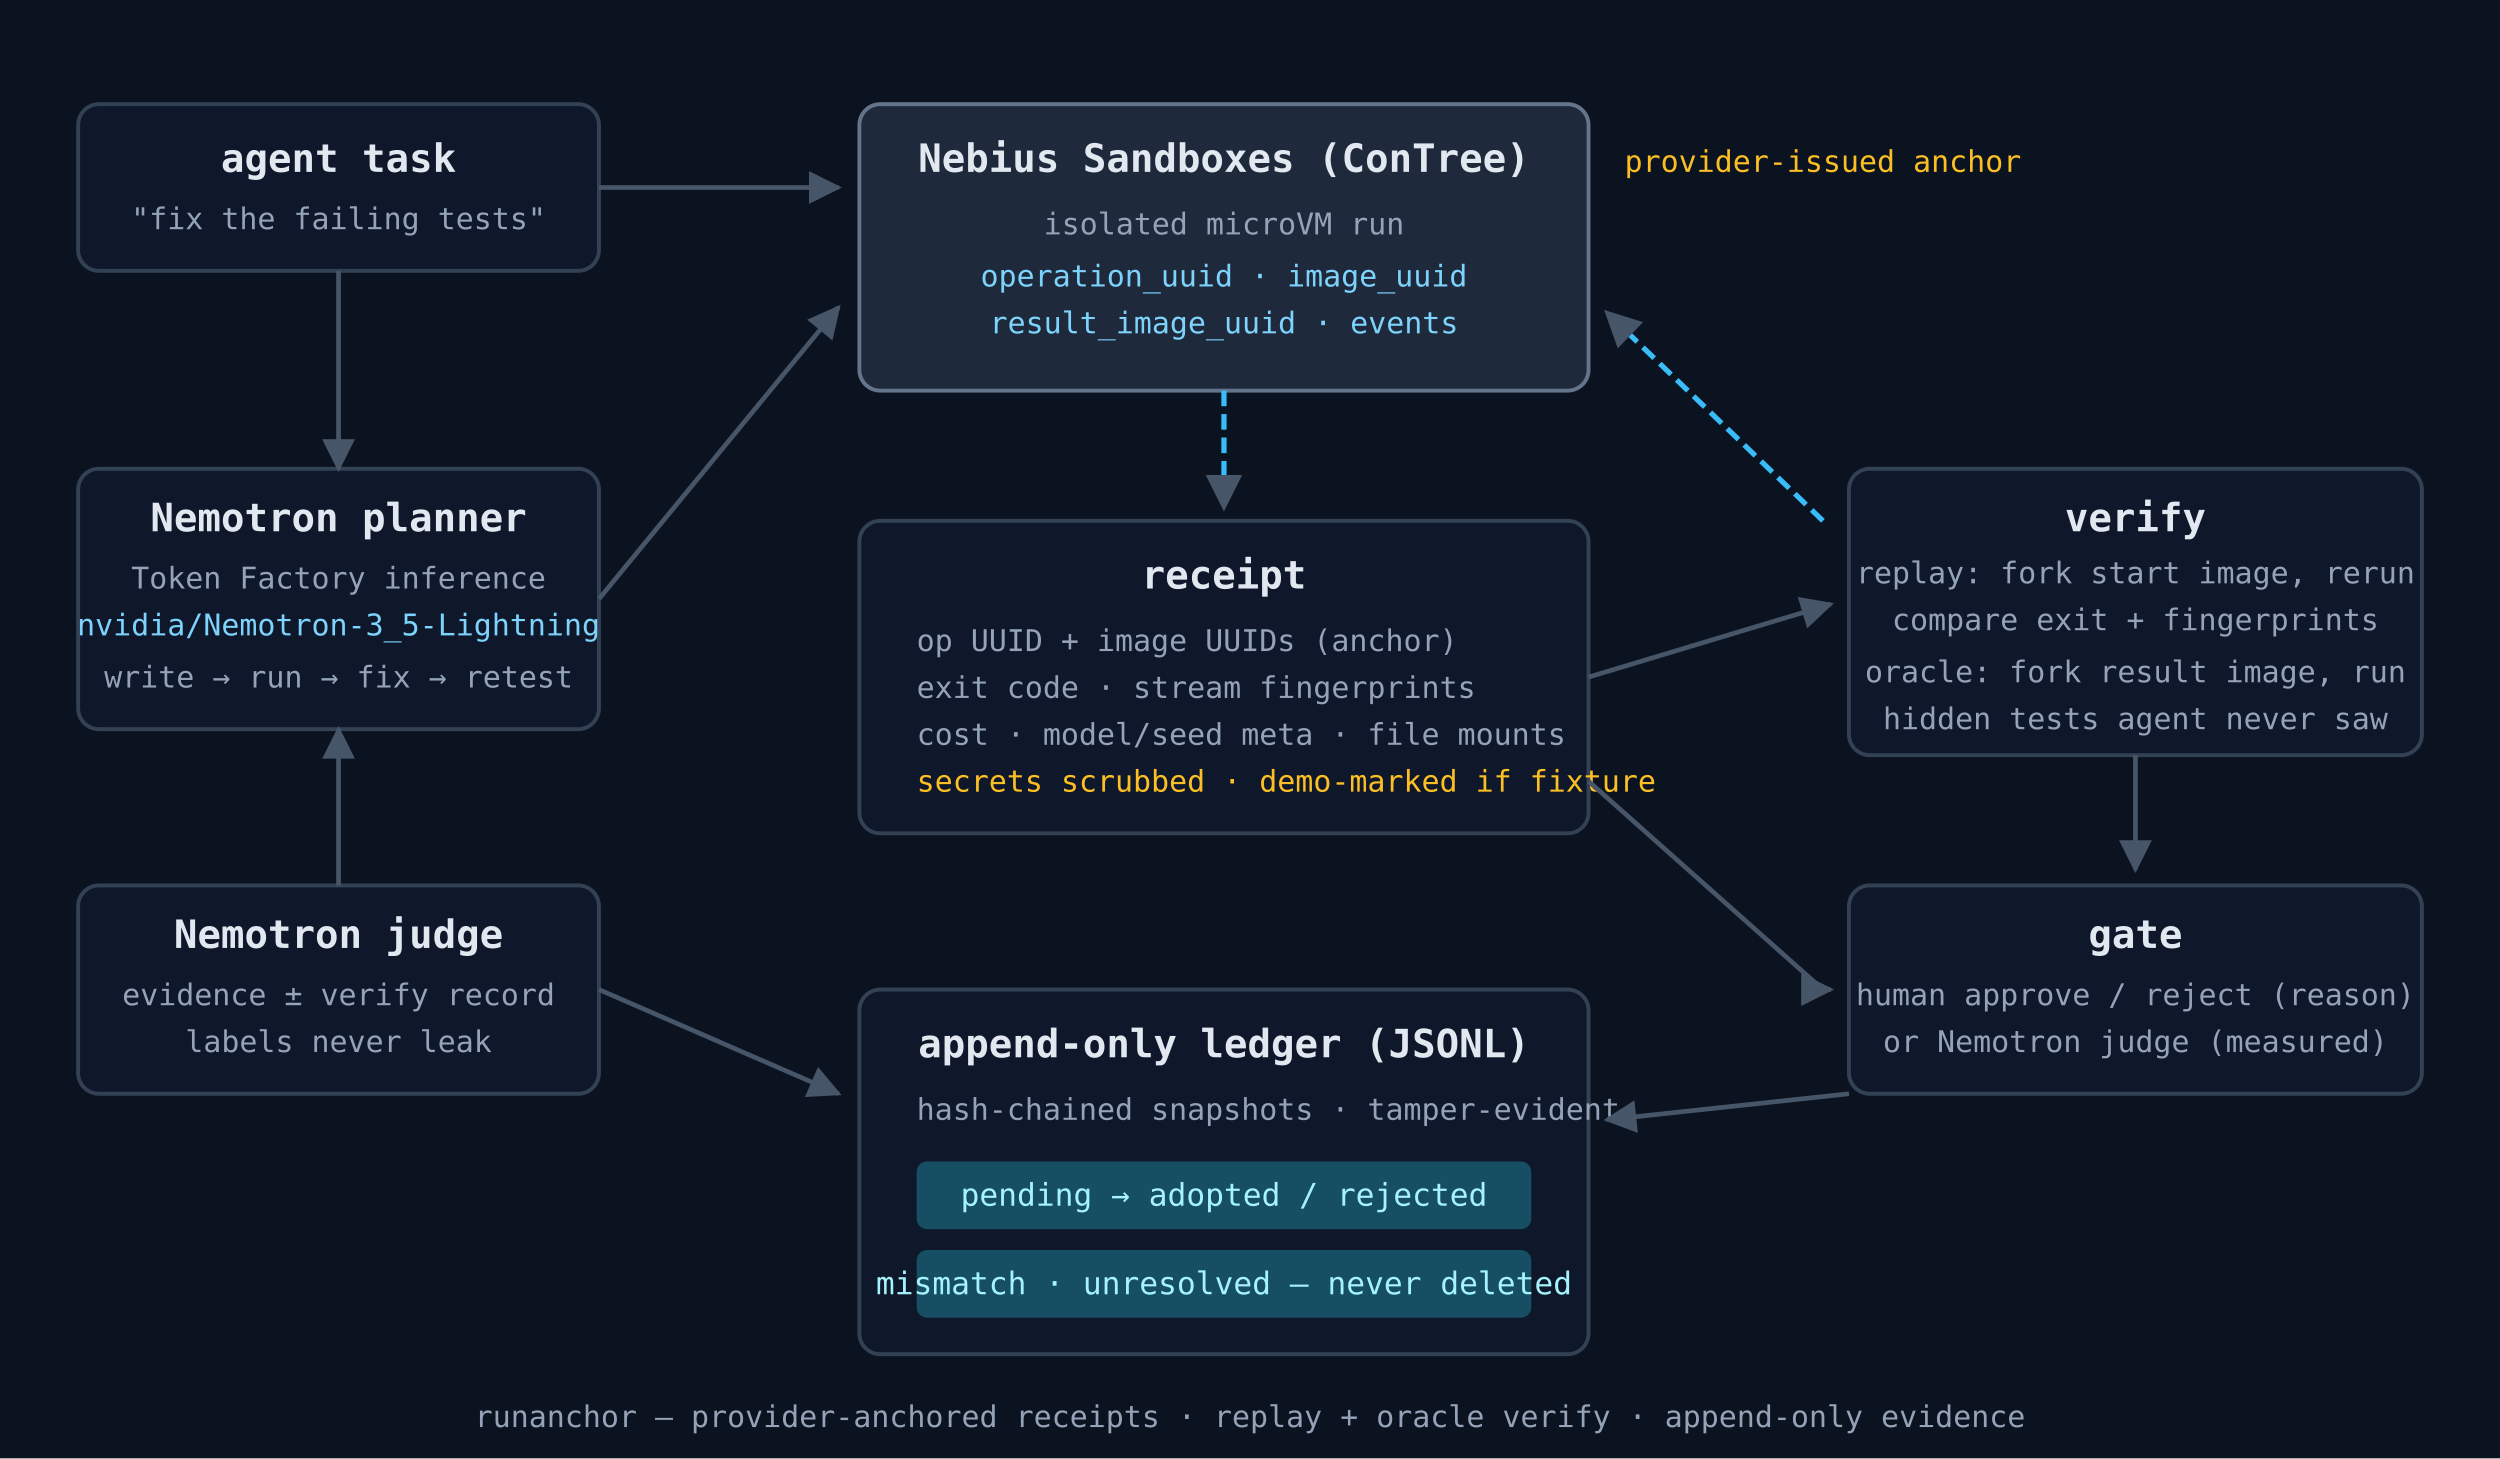
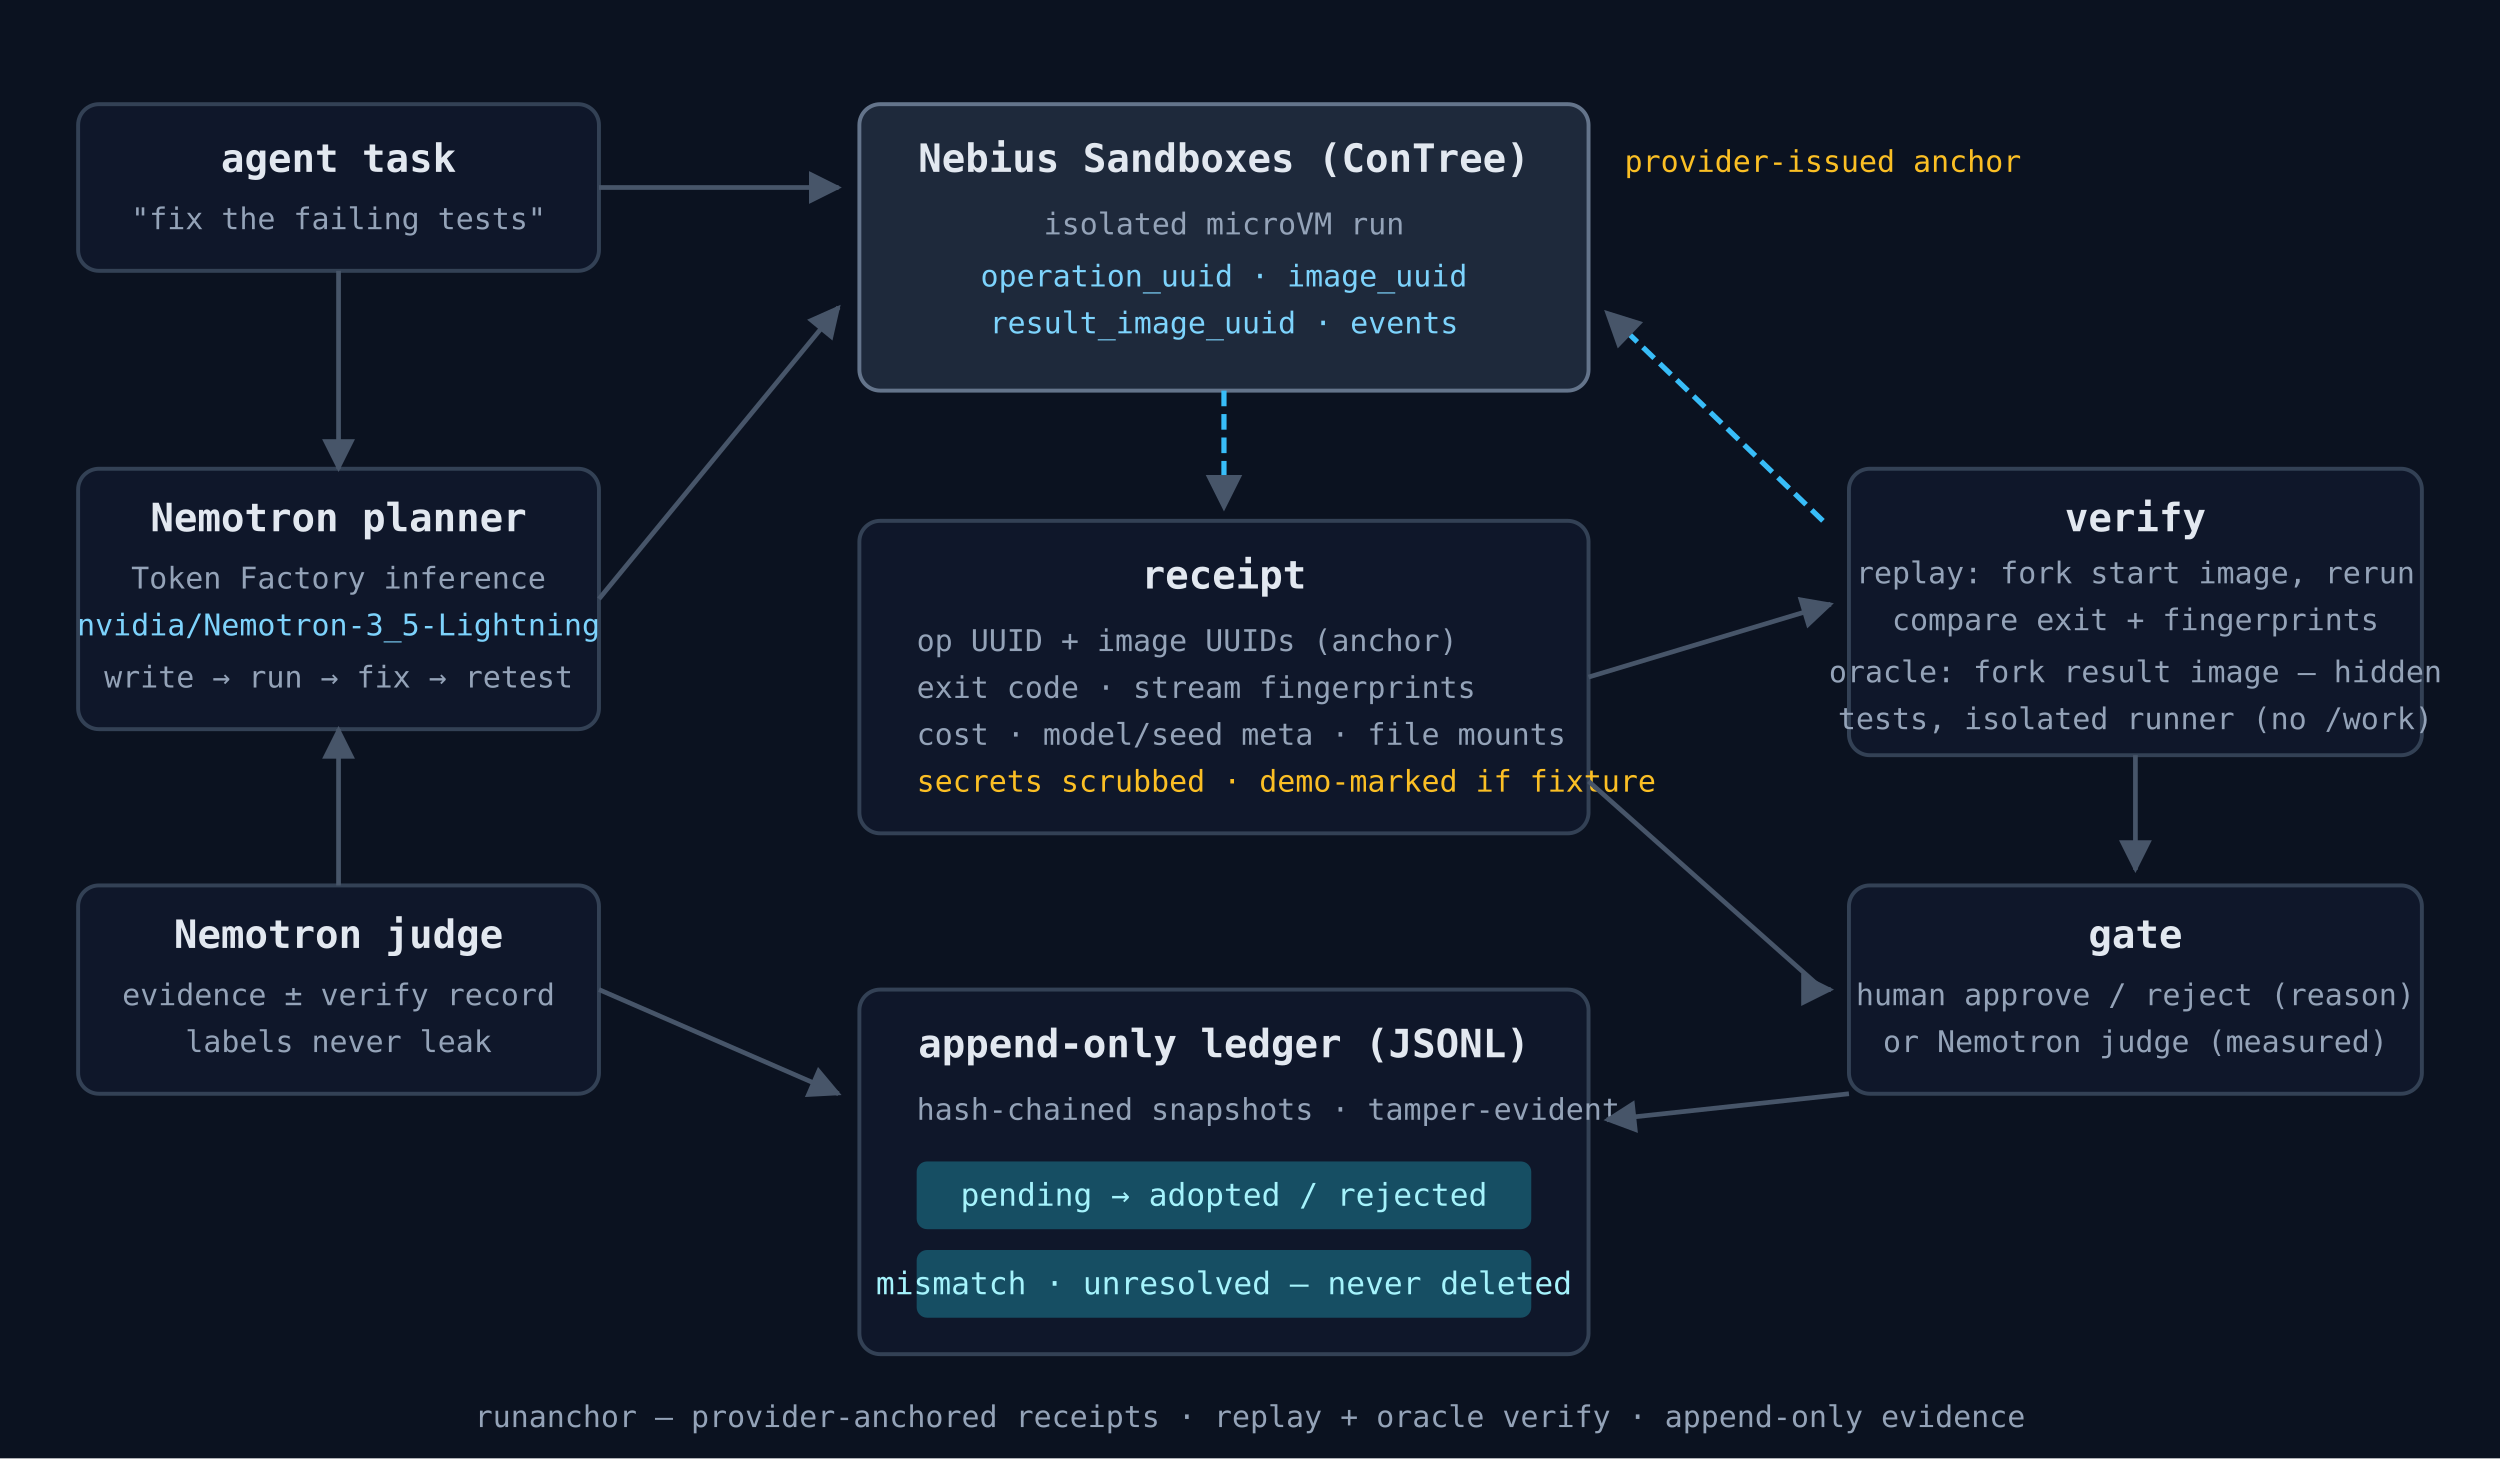
<svg xmlns="http://www.w3.org/2000/svg" width="960" height="560" viewBox="0 0 960 560" font-family="ui-monospace, Menlo, monospace">
  <defs>
    <marker id="arrow" viewBox="0 0 10 10" refX="9" refY="5" markerWidth="7" markerHeight="7" orient="auto-start-reverse">
      <path d="M 0 0 L 10 5 L 0 10 z" fill="#475569" />
    </marker>
    <style>
      .box    { fill:#0f172a; stroke:#334155; stroke-width:1.5; rx:8; }
      .boxext { fill:#1e293b; stroke:#64748b; stroke-width:1.5; }
      .title  { fill:#e2e8f0; font-size:15px; font-weight:600; }
      .small  { fill:#94a3b8; font-size:11.5px; }
      .mono   { fill:#7dd3fc; font-size:11.5px; }
      .warn   { fill:#fbbf24; font-size:11.5px; }
      .flow   { stroke:#475569; stroke-width:1.8; fill:none; marker-end:url(#arrow); }
      .anchor { stroke:#38bdf8; stroke-width:2; fill:none; stroke-dasharray:6 3; marker-end:url(#arrow); }
      .state  { fill:#164e63; }
      .statet { fill:#a5f3fc; font-size:12px; }
    </style>
  </defs>
  <rect width="960" height="560" fill="#0b1220" />
  <rect x="30" y="40" width="200" height="64" class="box" rx="8" />
  <text x="130" y="66" text-anchor="middle" class="title">agent task</text>
  <text x="130" y="88" text-anchor="middle" class="small">"fix the failing tests"</text>
  <rect x="30" y="180" width="200" height="100" class="box" rx="8" />
  <text x="130" y="204" text-anchor="middle" class="title">Nemotron planner</text>
  <text x="130" y="226" text-anchor="middle" class="small">Token Factory inference</text>
  <text x="130" y="244" text-anchor="middle" class="mono">nvidia/Nemotron-3_5-Lightning</text>
  <text x="130" y="264" text-anchor="middle" class="small">write → run → fix → retest</text>
  <rect x="330" y="40" width="280" height="110" class="boxext" rx="8" />
  <text x="470" y="66" text-anchor="middle" class="title">Nebius Sandboxes (ConTree)</text>
  <text x="470" y="90" text-anchor="middle" class="small">isolated microVM run</text>
  <text x="470" y="110" text-anchor="middle" class="mono">operation_uuid · image_uuid</text>
  <text x="470" y="128" text-anchor="middle" class="mono">result_image_uuid · events</text>
  <text x="700" y="66" text-anchor="middle" class="warn">provider-issued anchor</text>
  <rect x="330" y="200" width="280" height="120" class="box" rx="8" />
  <text x="470" y="226" text-anchor="middle" class="title">receipt</text>
  <text x="352" y="250" class="small">op UUID + image UUIDs (anchor)</text>
  <text x="352" y="268" class="small">exit code · stream fingerprints</text>
  <text x="352" y="286" class="small">cost · model/seed meta · file mounts</text>
  <text x="352" y="304" class="warn">secrets scrubbed · demo-marked if fixture</text>
  <rect x="710" y="180" width="220" height="110" class="box" rx="8" />
  <text x="820" y="204" text-anchor="middle" class="title">verify</text>
  <text x="820" y="224" text-anchor="middle" class="small">replay: fork start image, rerun</text>
  <text x="820" y="242" text-anchor="middle" class="small">compare exit + fingerprints</text>
-   <text x="820" y="262" text-anchor="middle" class="small">oracle: fork result image, run</text>
-   <text x="820" y="280" text-anchor="middle" class="small">hidden tests agent never saw</text>
+   <text x="820" y="262" text-anchor="middle" class="small">oracle: fork result image — hidden</text>
+   <text x="820" y="280" text-anchor="middle" class="small">tests, isolated runner (no /work)</text>
  <rect x="710" y="340" width="220" height="80" class="box" rx="8" />
  <text x="820" y="364" text-anchor="middle" class="title">gate</text>
  <text x="820" y="386" text-anchor="middle" class="small">human approve / reject (reason)</text>
  <text x="820" y="404" text-anchor="middle" class="small">or Nemotron judge (measured)</text>
  <rect x="330" y="380" width="280" height="140" class="box" rx="8" />
  <text x="470" y="406" text-anchor="middle" class="title">append-only ledger (JSONL)</text>
  <text x="352" y="430" class="small">hash-chained snapshots · tamper-evident</text>
  <rect x="352" y="446" width="236" height="26" class="state" rx="4" />
  <text x="470" y="463" text-anchor="middle" class="statet">pending → adopted / rejected</text>
  <rect x="352" y="480" width="236" height="26" class="state" rx="4" />
  <text x="470" y="497" text-anchor="middle" class="statet">mismatch · unresolved — never deleted</text>
  <rect x="30" y="340" width="200" height="80" class="box" rx="8" />
  <text x="130" y="364" text-anchor="middle" class="title">Nemotron judge</text>
  <text x="130" y="386" text-anchor="middle" class="small">evidence ± verify record</text>
  <text x="130" y="404" text-anchor="middle" class="small">labels never leak</text>
  <path class="flow" d="M 230 72 L 322 72" />
  <path class="flow" d="M 130 104 L 130 180" />
  <path class="flow" d="M 230 230 L 322 118" />
  <path class="anchor" d="M 470 150 L 470 195" />
  <path class="flow" d="M 610 260 L 703 232" />
  <path class="flow" d="M 820 290 L 820 334" />
  <path class="flow" d="M 610 300 L 700 380 L 703 380" />
  <path class="flow" d="M 710 420 L 617 430" />
  <path class="flow" d="M 230 380 L 322 420" />
  <path class="flow" d="M 130 340 L 130 280" />
  <path class="anchor" d="M 700 200 L 617 120" />
  <text x="480" y="548" text-anchor="middle" class="small">runanchor — provider-anchored receipts · replay + oracle verify · append-only evidence</text>
</svg>
